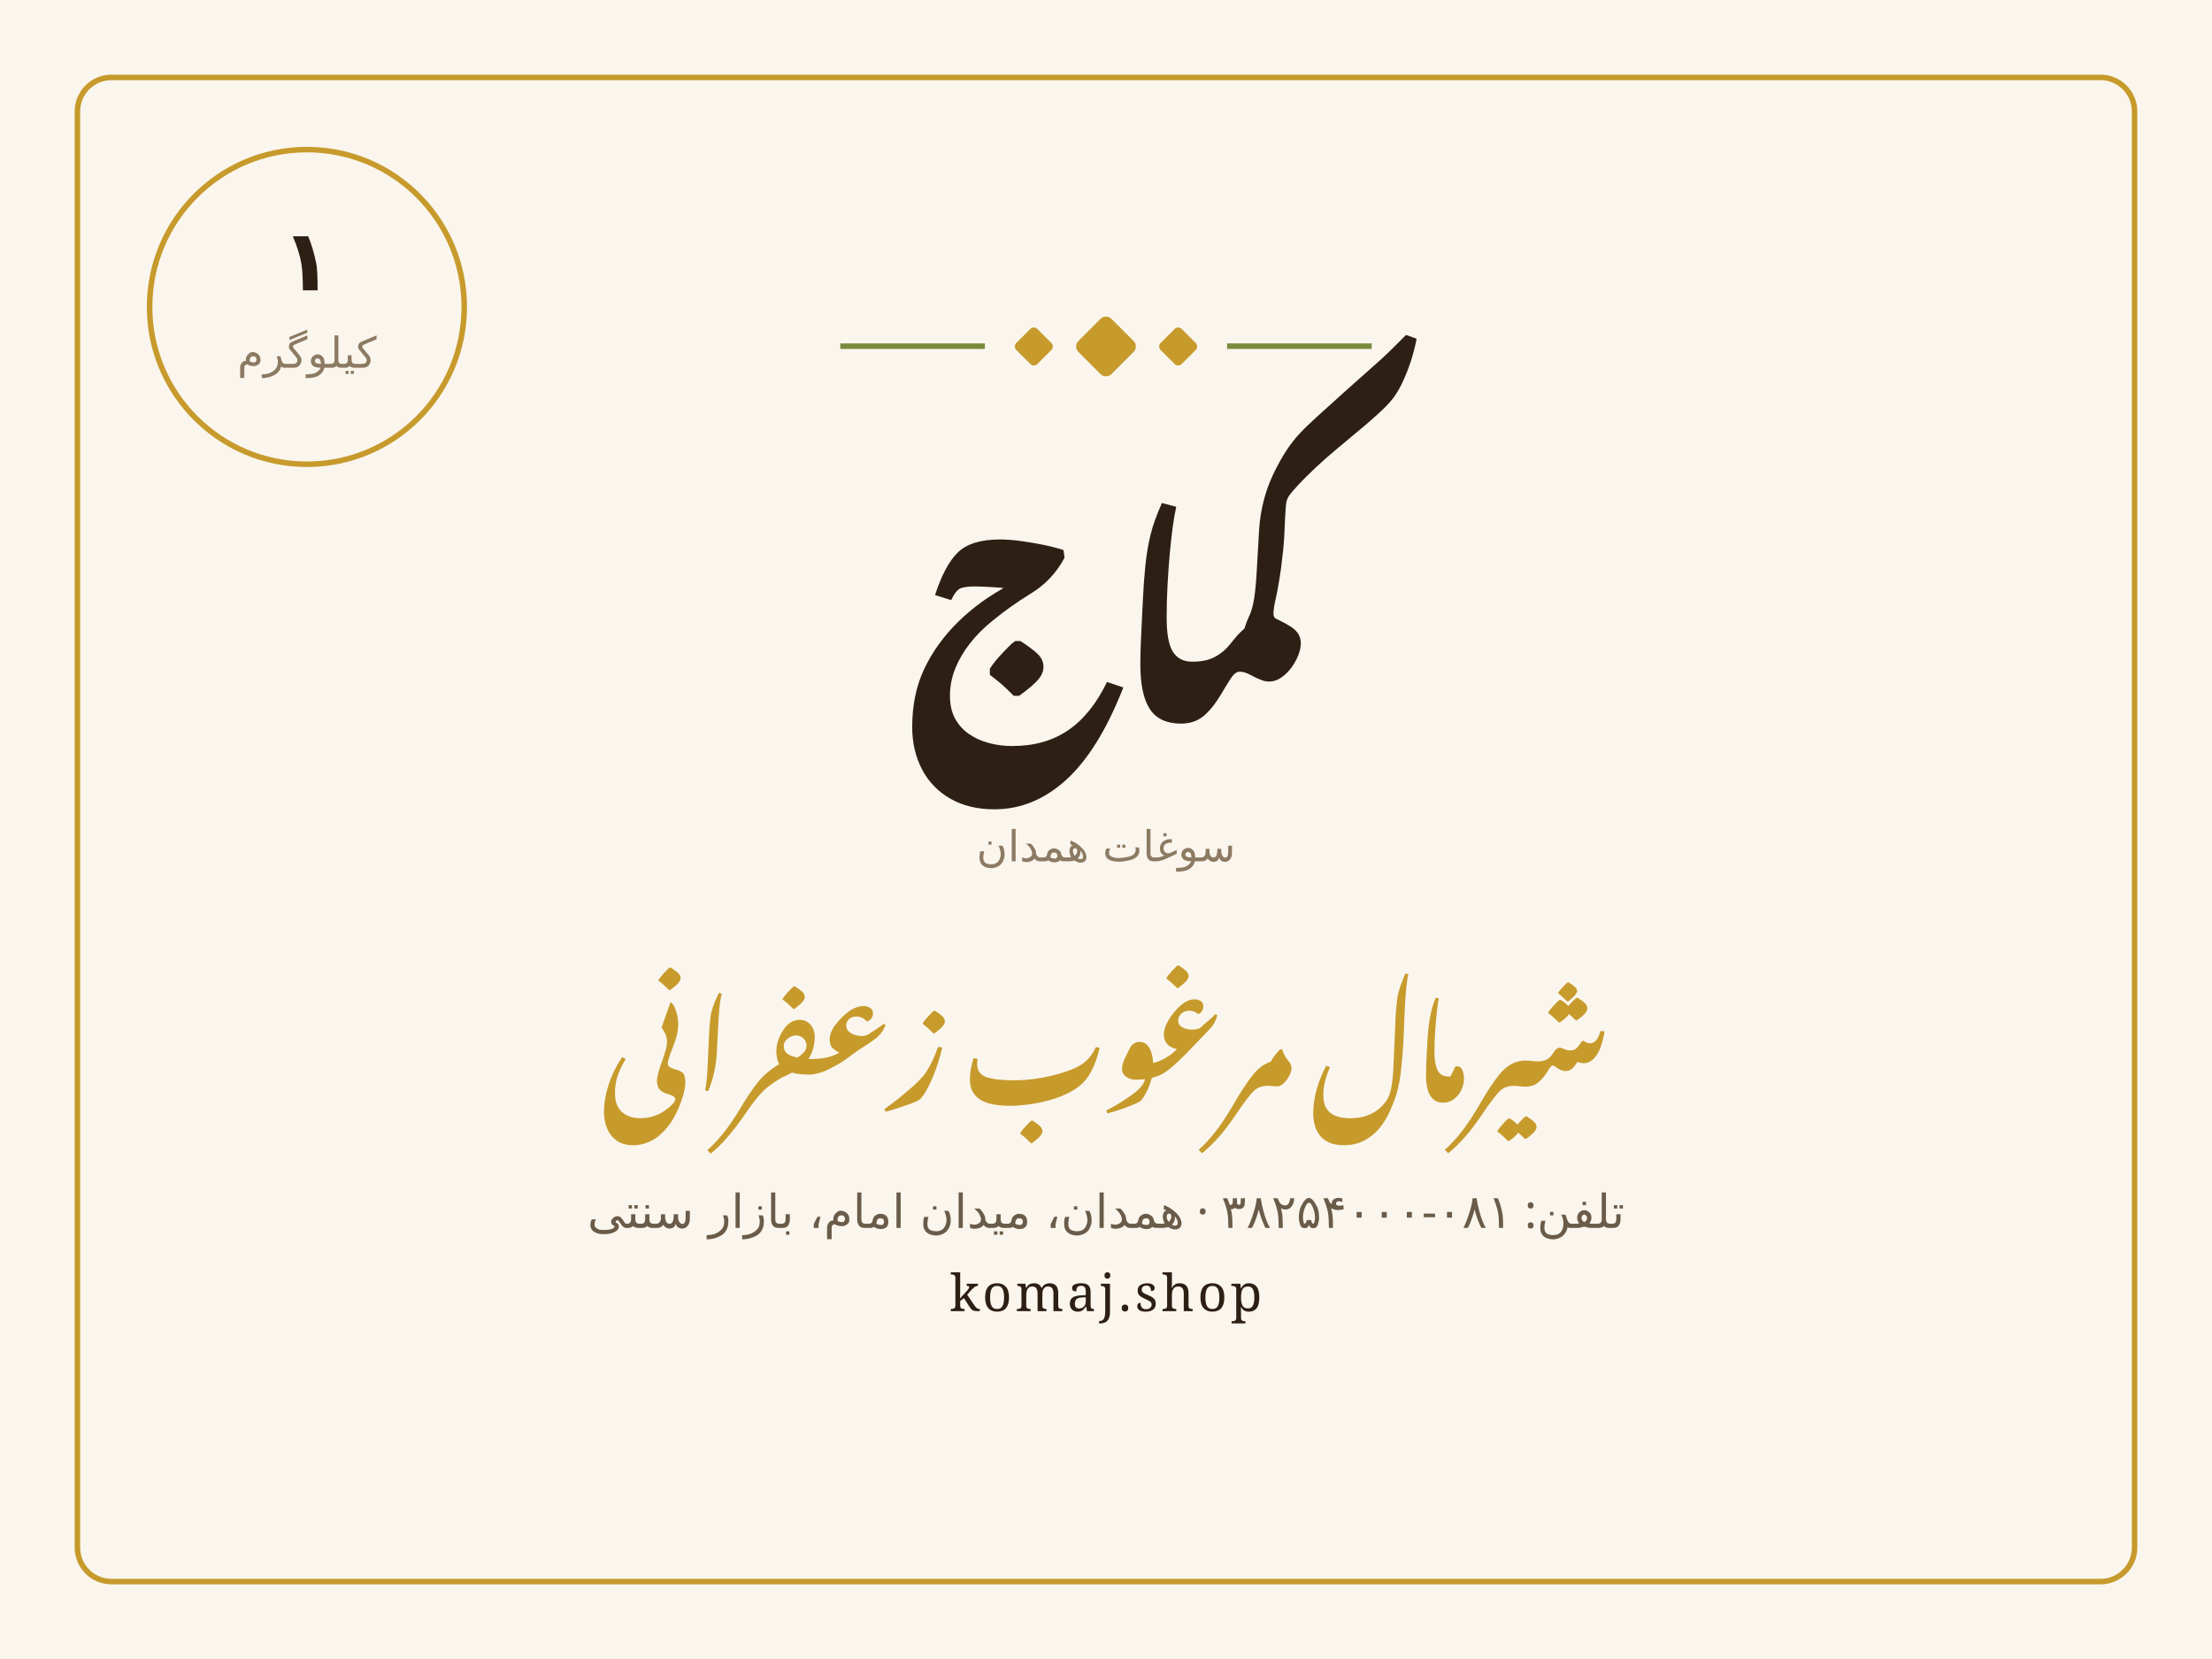
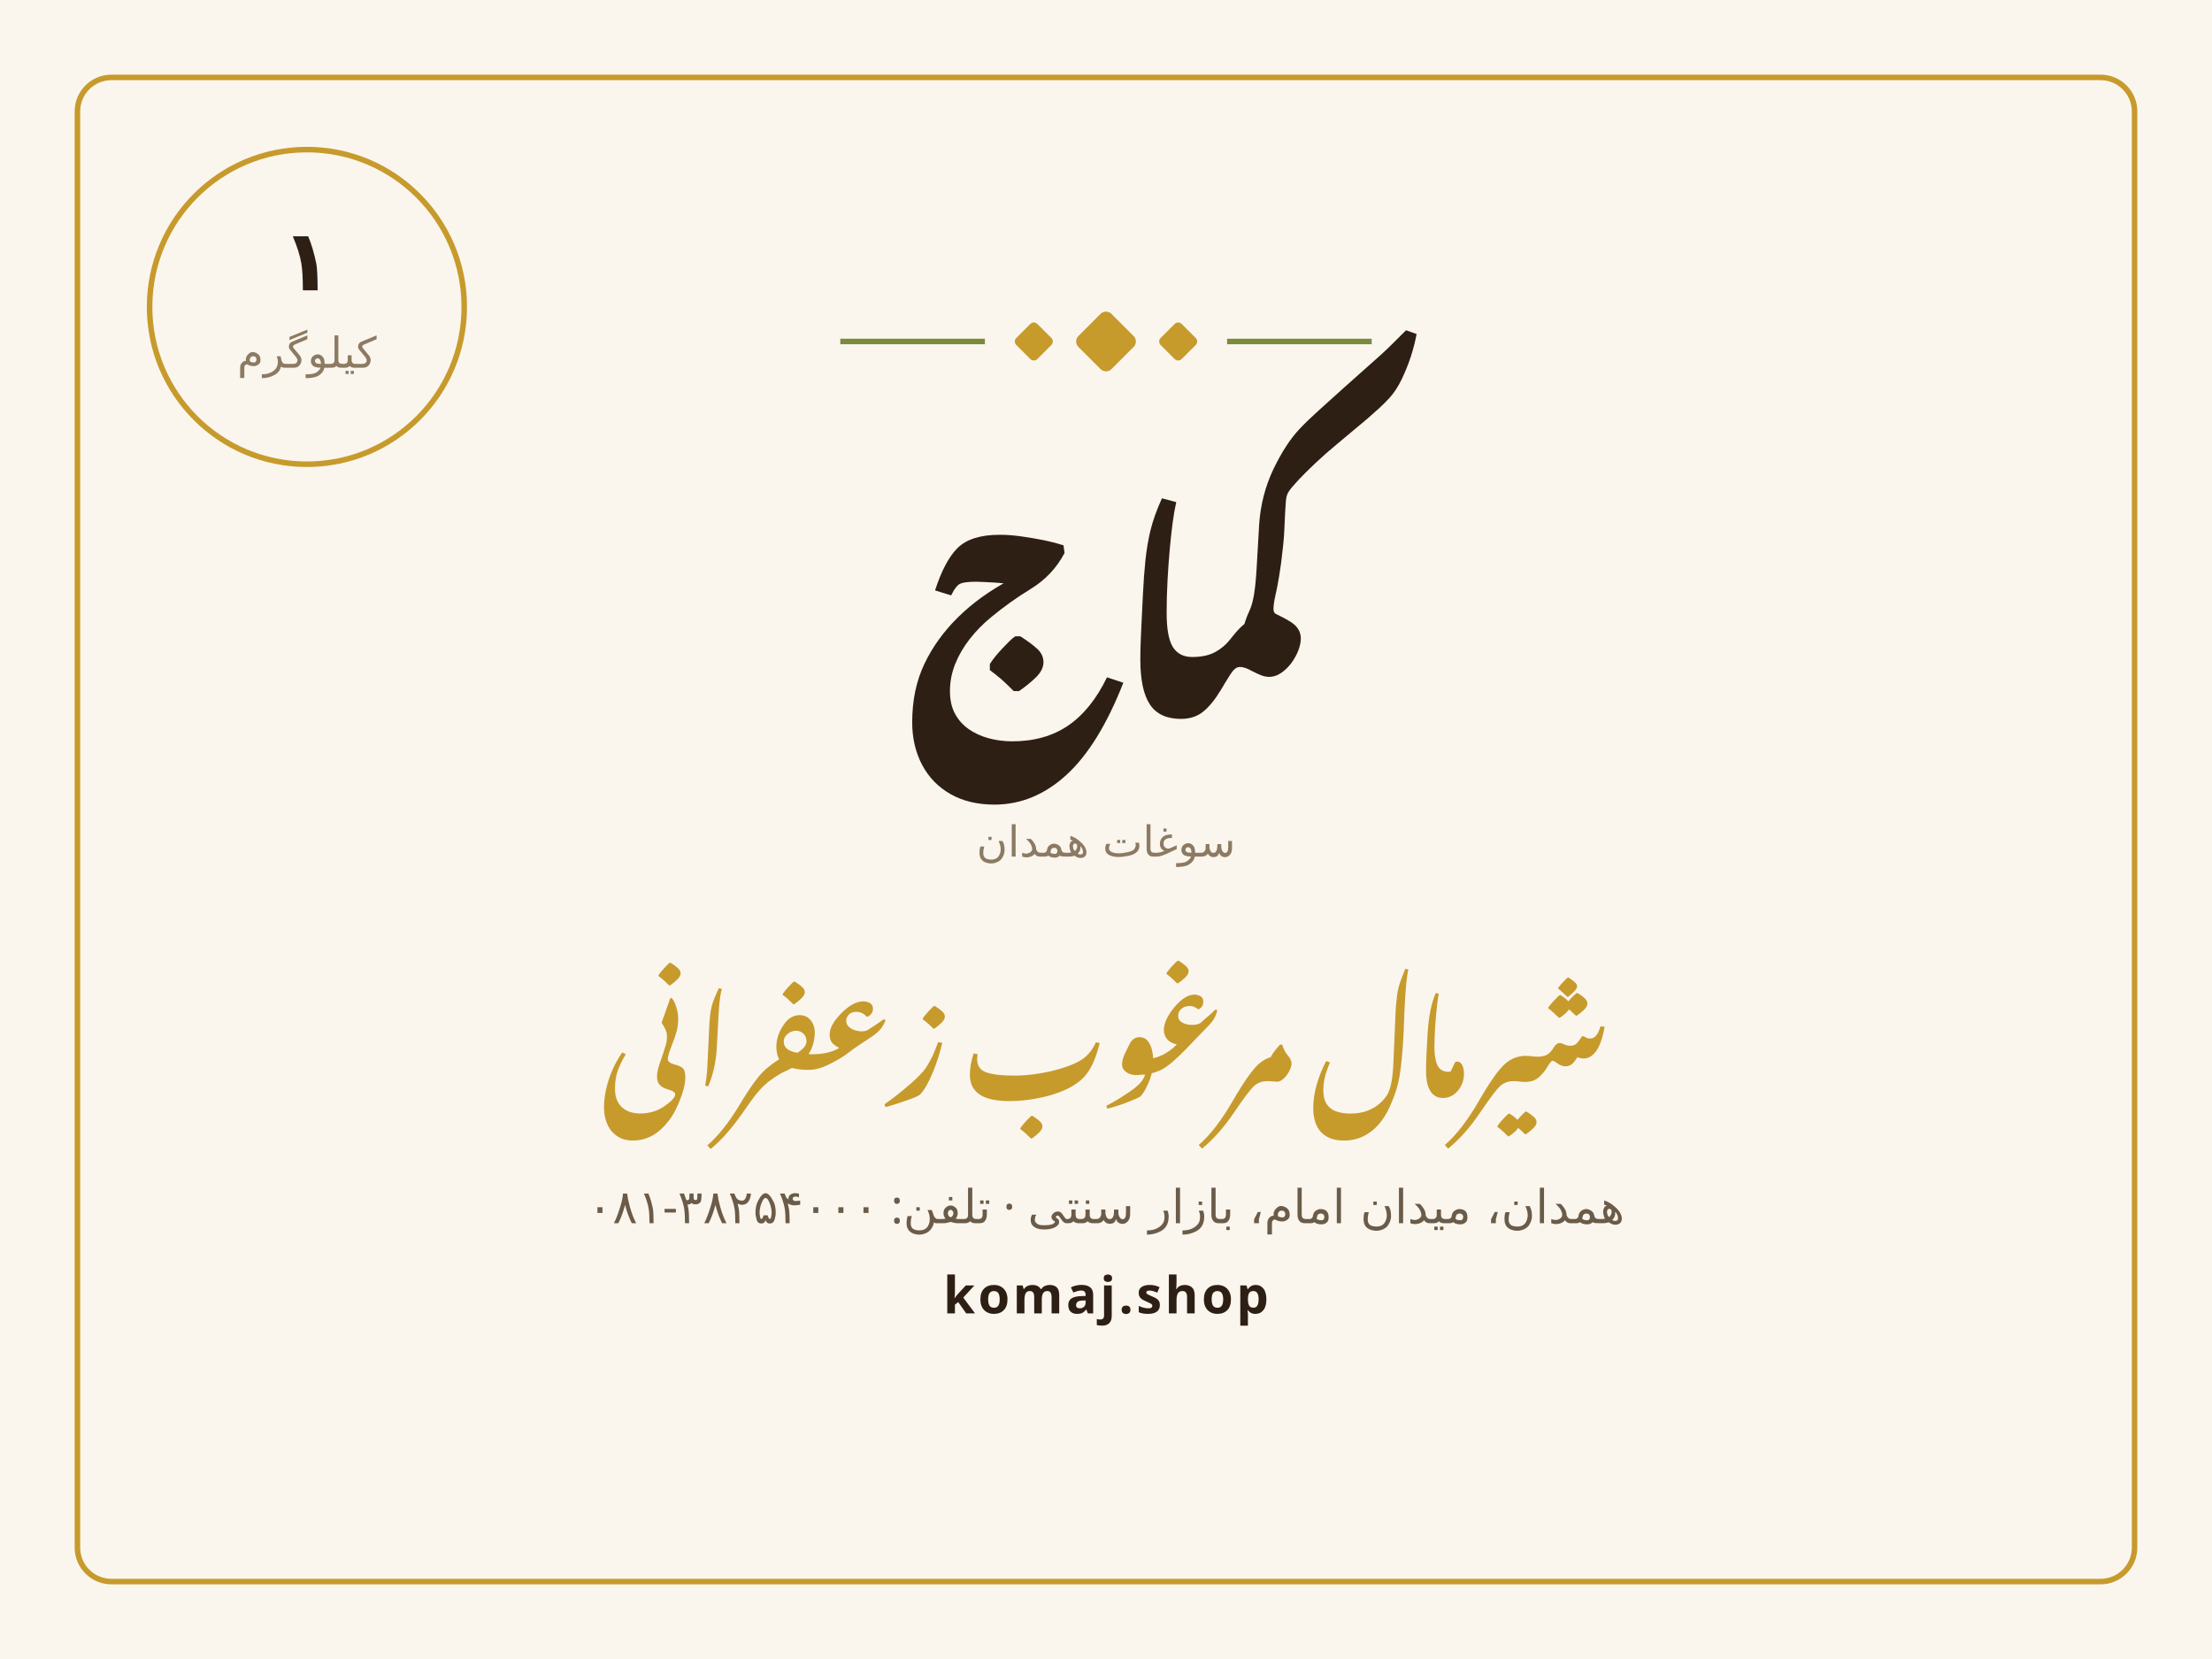
<svg xmlns="http://www.w3.org/2000/svg" width="320mm" height="240mm" viewBox="0 0 800 600">
  <rect width="800" height="600" fill="#FAF6EE" />
  <rect x="28.0" y="28.0" width="744.0" height="544.0" rx="12.3" fill="none" stroke="#C79A2C" stroke-width="2" />
-   <rect x="303.9" y="124.2" width="52.3" height="2.0" fill="#7A8B3D" />
-   <rect x="443.8" y="124.2" width="52.3" height="2.0" fill="#7A8B3D" />
-   <rect x="-5.38" y="-5.38" width="10.77" height="10.77" fill="#C79A2C" rx="1.8" transform="translate(373.9,125.3) rotate(45)" />
-   <rect x="-8.46" y="-8.46" width="16.92" height="16.92" fill="#C79A2C" rx="2.8" transform="translate(400.0,125.3) rotate(45)" />
-   <rect x="-5.38" y="-5.38" width="10.77" height="10.77" fill="#C79A2C" rx="1.8" transform="translate(426.1,125.3) rotate(45)" />
-   <text x="400.0" y="261.7" text-anchor="middle" font-family="'Noto Nastaliq Urdu', serif" font-size="83.1" fill="#2E1F14" font-weight="700" direction="rtl">کماج</text>
-   <text x="400.0" y="311.5" text-anchor="middle" font-family="'Vazirmatn', sans-serif" font-size="15.4" fill="#8C7A63" direction="rtl">سوغات همدان</text>
-   <text x="400.0" y="398.8" text-anchor="middle" font-family="'Noto Nastaliq Urdu', serif" font-size="41.5" fill="#C79A2C" direction="rtl">شیرمال مرغوب زعفرانی</text>
-   <text x="400.0" y="444.1" text-anchor="middle" font-family="'Vazirmatn', sans-serif" font-size="16.9" fill="#6B5B49" direction="rtl">تلفن: ۰۸۱-۳۸۲۵۴۰۰۰ · همدان، میدان امام، بازار سنتی</text>
-   <text x="400.0" y="474.2" text-anchor="middle" font-family="'Marcellus', serif" font-size="18.5" fill="#2E1F14" letter-spacing="1.29">komaj.shop</text>
+   <rect x="443.8" y="122.5" width="52.3" height="2.0" fill="#7A8B3D" />
+   <rect x="303.9" y="122.5" width="52.3" height="2.0" fill="#7A8B3D" />
+   <rect x="-5.38" y="-5.38" width="10.77" height="10.77" fill="#C79A2C" rx="1.8" transform="translate(426.1,123.5) rotate(45)" />
+   <rect x="-8.46" y="-8.46" width="16.92" height="16.92" fill="#C79A2C" rx="2.8" transform="translate(400.0,123.5) rotate(45)" />
+   <rect x="-5.38" y="-5.38" width="10.77" height="10.77" fill="#C79A2C" rx="1.8" transform="translate(373.9,123.5) rotate(45)" />
+   <text x="400.0" y="260.0" text-anchor="middle" font-family="'Noto Nastaliq Urdu', serif" font-size="83.1" fill="#2E1F14" font-weight="700" direction="rtl">کماج</text>
+   <text x="400.0" y="309.8" text-anchor="middle" font-family="'Vazirmatn', sans-serif" font-size="15.4" fill="#8C7A63" direction="rtl">سوغات همدان</text>
+   <text x="400.0" y="397.1" text-anchor="middle" font-family="'Noto Nastaliq Urdu', serif" font-size="41.5" fill="#C79A2C" direction="rtl">شیرمال مرغوب زعفرانی</text>
+   <text x="400.0" y="442.4" text-anchor="middle" font-family="'Vazirmatn', sans-serif" font-size="16.9" fill="#6B5B49" direction="rtl">همدان، میدان امام، بازار سنتی · تلفن: ⁦۰۸۱-۳۸۲۵۴۰۰۰⁩</text>
+   <text x="400.0" y="475.0" text-anchor="middle" font-family="'Vazirmatn', sans-serif" font-size="18.5" fill="#2E1F14" font-weight="600" letter-spacing="1.11">komaj.shop</text>
  <circle cx="111.0" cy="111.0" r="56.9" fill="#FAF6EE" stroke="#C79A2C" stroke-width="2" />
  <text x="111.0" y="105.0" text-anchor="middle" font-family="'Vazirmatn', sans-serif" font-size="30.8" fill="#2E1F14" font-weight="800" direction="rtl">۱</text>
  <text x="111.0" y="133.0" text-anchor="middle" font-family="'Vazirmatn', sans-serif" font-size="15.4" fill="#8C7A63" direction="rtl">کیلوگرم</text>
</svg>
